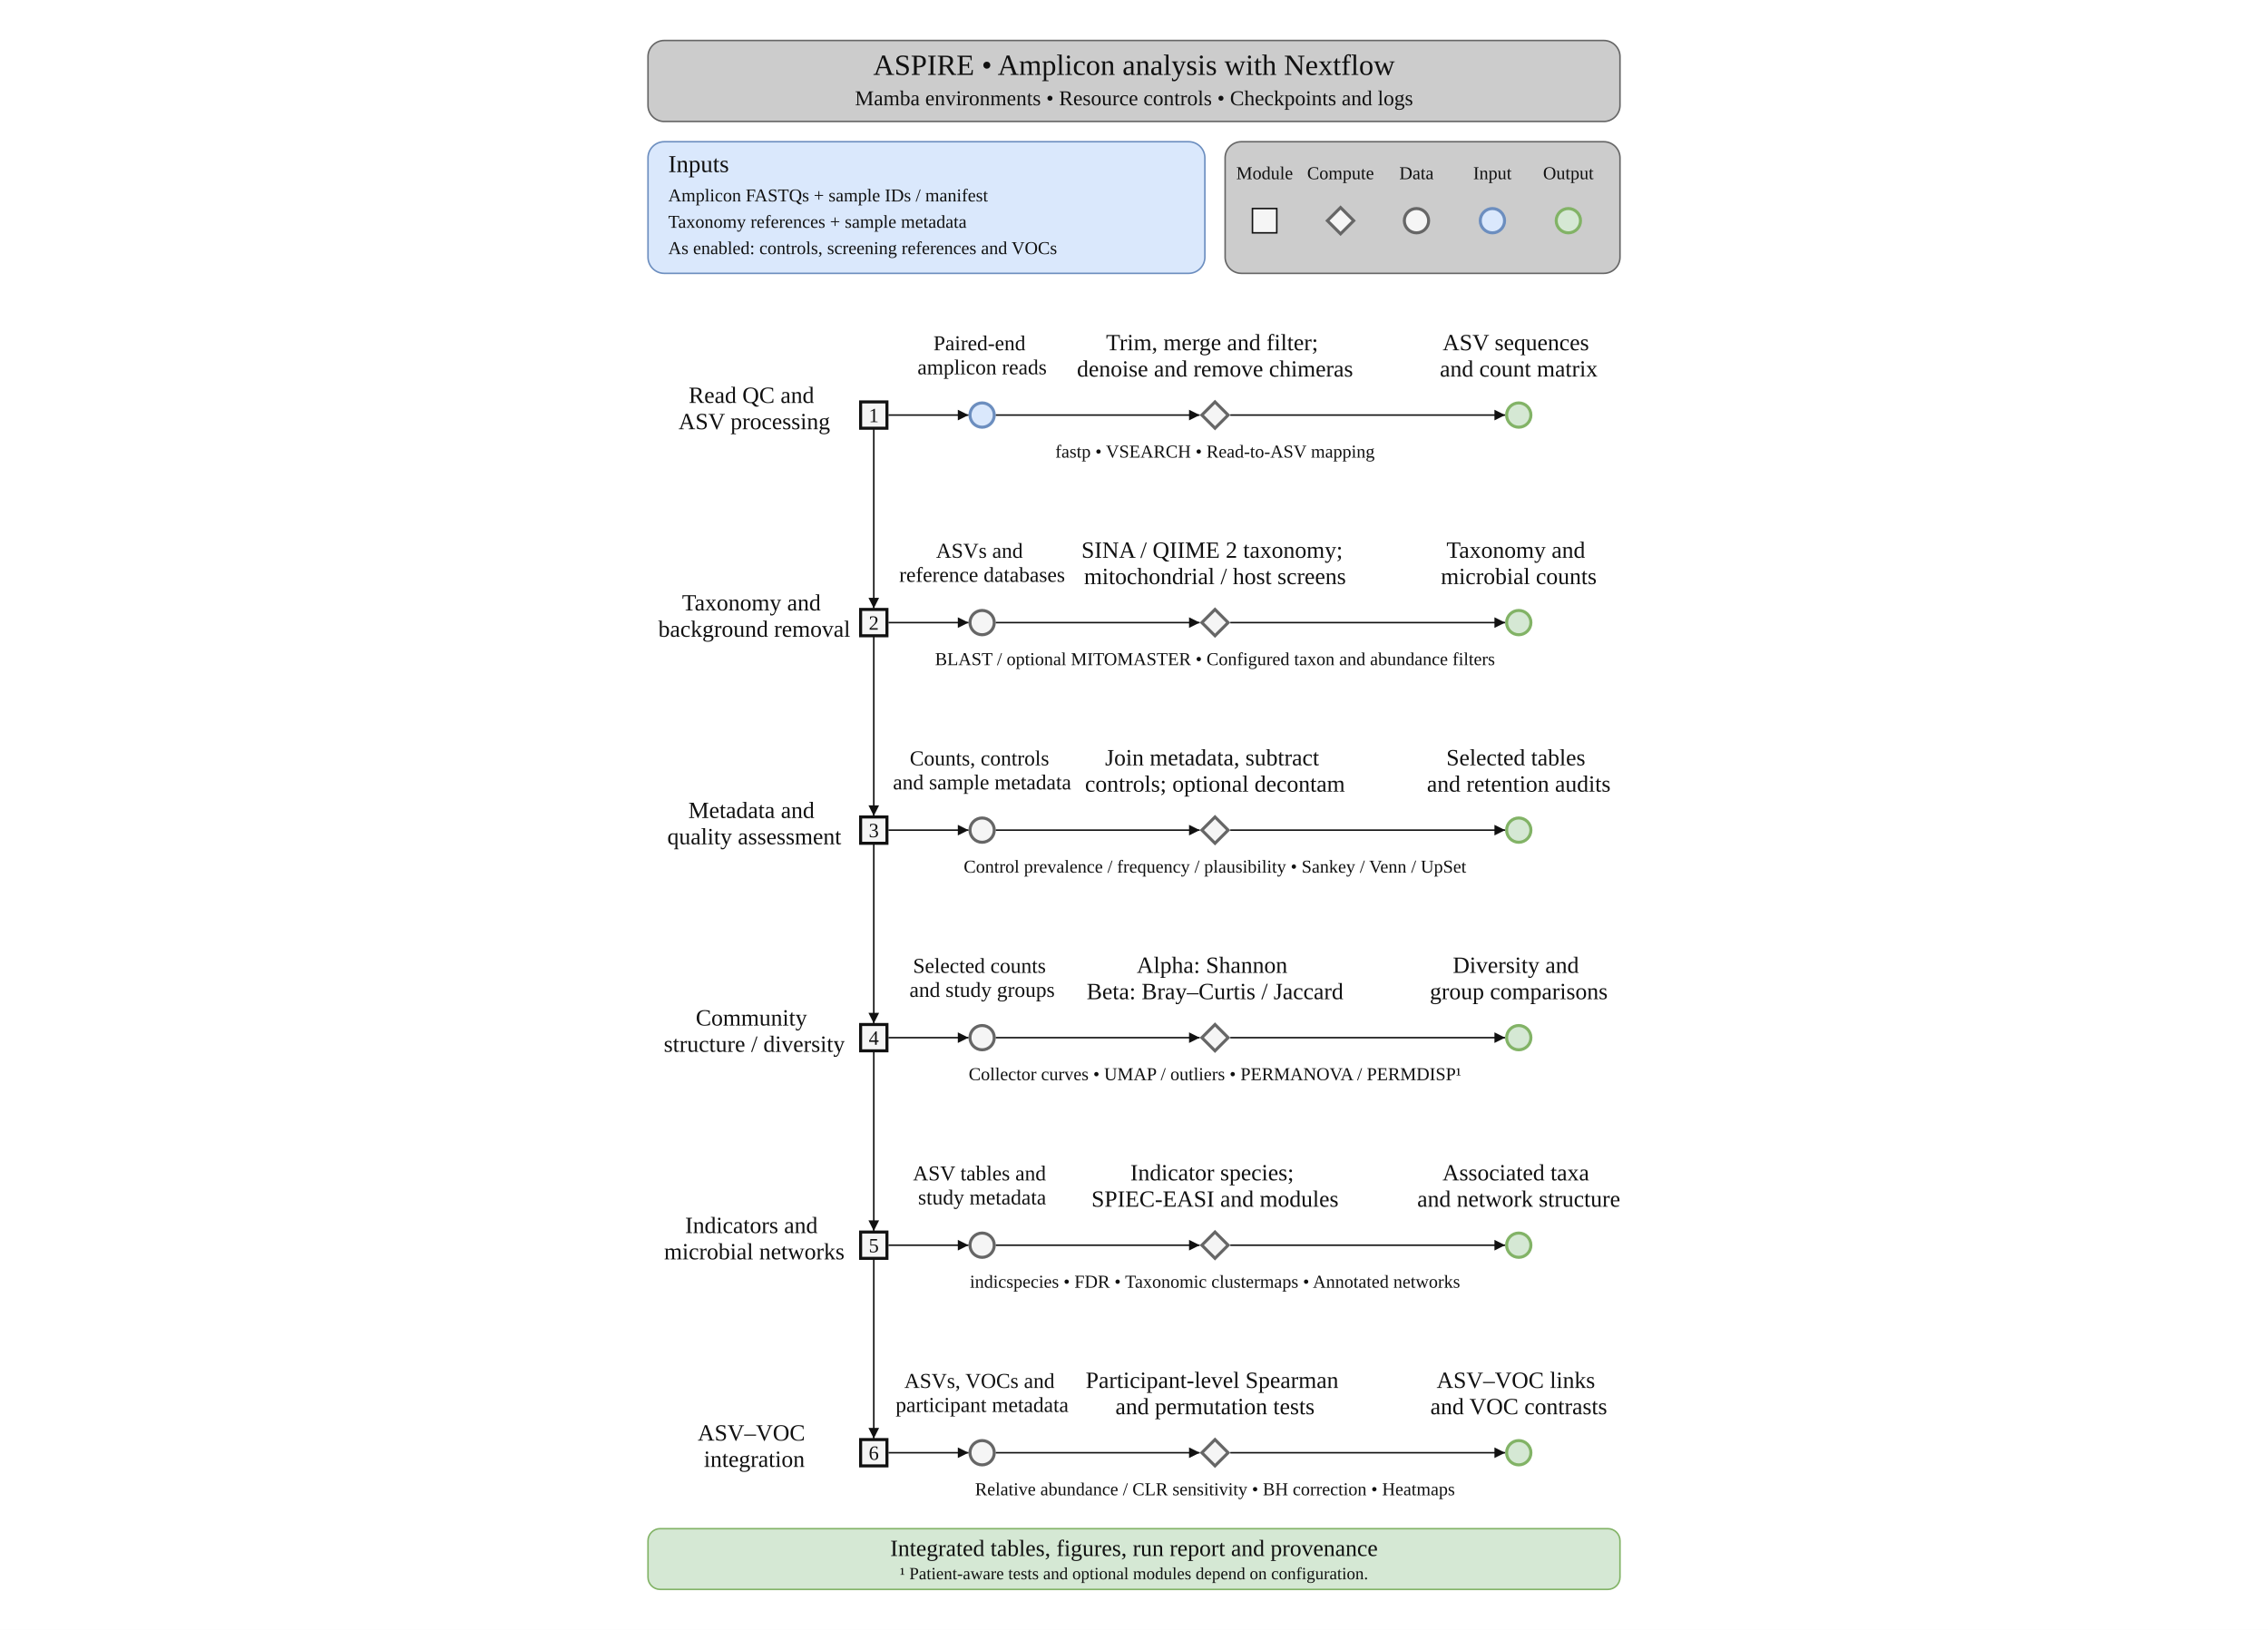
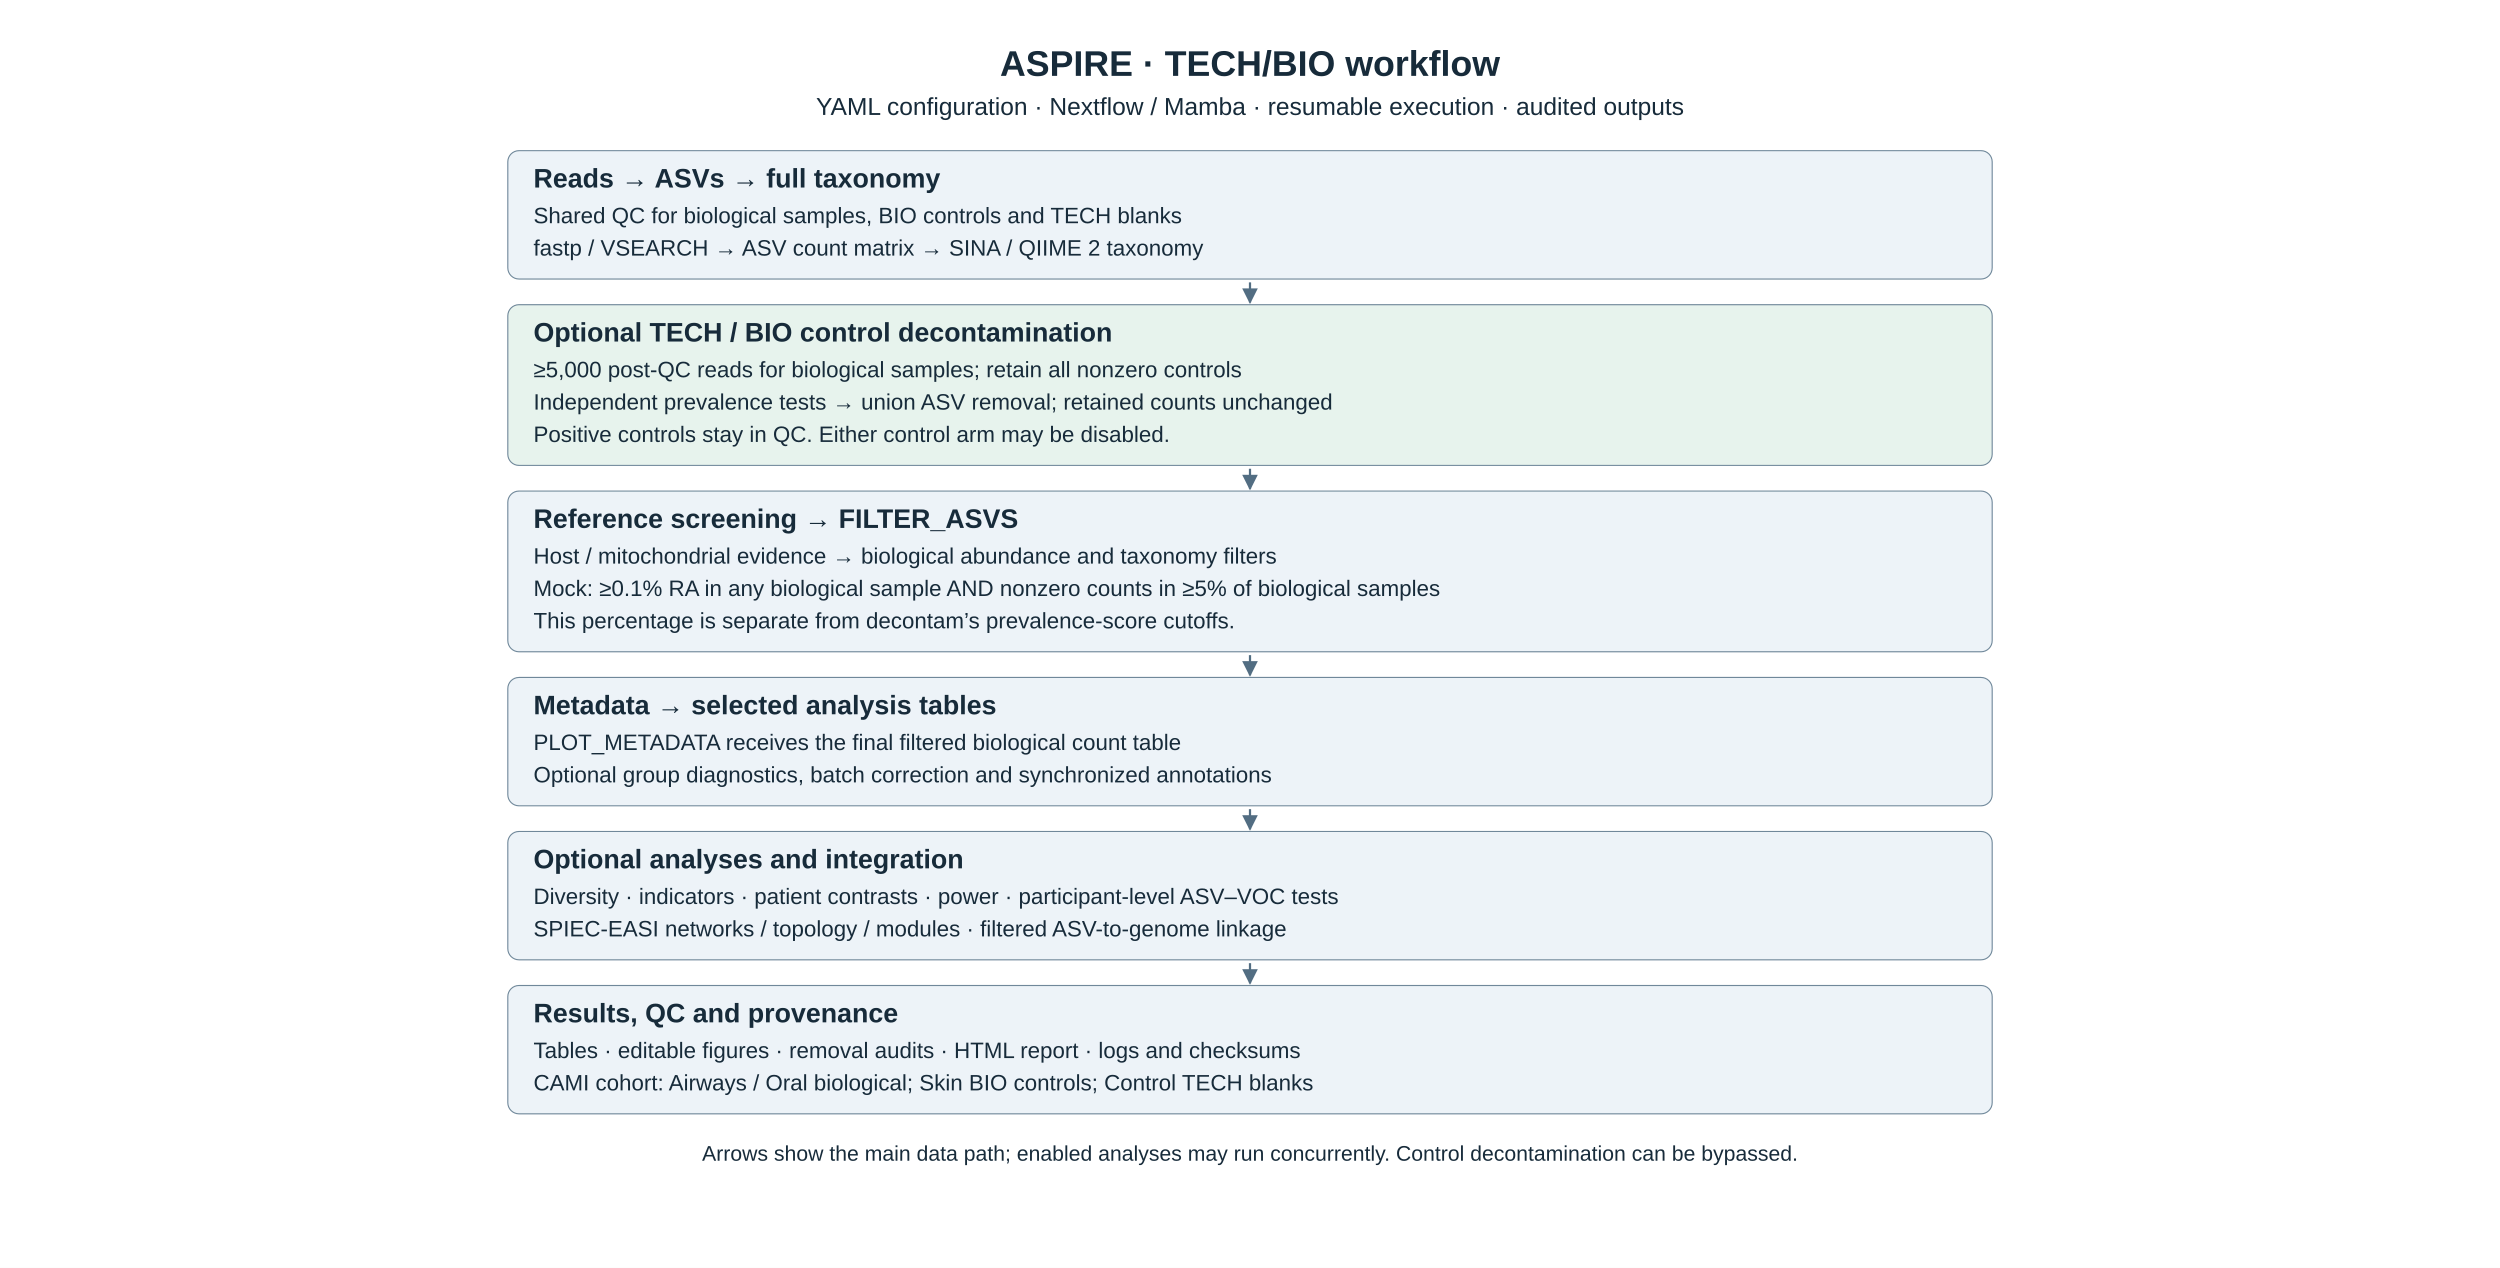
- <svg xmlns="http://www.w3.org/2000/svg" viewBox="0 0 2240 1610" width="2240" height="1610" role="img">
-   <rect width="2240" height="1610" fill="#ffffff" />
-   <svg width="1000" height="1570" viewBox="0 0 1000 1570" role="img" aria-labelledby="title desc" x="620" y="20">
-     <rect width="1000" height="1570" fill="white" />
+ <svg xmlns="http://www.w3.org/2000/svg" viewBox="0 0 2240 1136" width="2240" height="1136" role="img">
+   <rect width="2240" height="1136" fill="#ffffff" />
+   <svg width="1400" height="1096" viewBox="0 0 1400 1096" role="img" aria-labelledby="title desc" x="420" y="20">
+     <rect width="1400" height="1096" fill="white" />
+     <style>text{font-family:Arial,Helvetica,sans-serif;fill:#172b3a}.heading{font-weight:bold}</style>
    <defs>
-       <marker id="arrow" viewBox="0 0 10 10" refX="10" refY="5" markerWidth="7" markerHeight="7" orient="auto">
-         <path d="M 0 0 L 10 5 L 0 10 z" fill="#111111" />
+       <marker id="arrow" viewBox="0 0 10 10" refX="9" refY="5" markerWidth="7" markerHeight="7" orient="auto">
+         <path d="M 0 0 L 10 5 L 0 10 z" fill="#526d82" />
      </marker>
    </defs>
-     <style>text{font-family:"Times New Roman",Times,serif;fill:#111111}.wire{fill:none;stroke:#111111;stroke-width:1.5;marker-end:url(#arrow)}</style>
-     <rect x="20" y="20" width="960" height="80" rx="16" fill="#CCCCCC" stroke="#666666" stroke-width="1.5" />
-     <text x="500" y="54" font-size="29" text-anchor="middle">
-       <tspan x="500" dy="0">ASPIRE • Amplicon analysis with Nextflow</tspan>
-     </text>
-     <text x="500" y="84" font-size="21" text-anchor="middle">
-       <tspan x="500" dy="0">Mamba environments • Resource controls • Checkpoints and logs</tspan>
-     </text>
-     <g id="workflow-inputs-and-legend">
-       <rect x="20" y="120" width="550" height="130" rx="16" fill="#DAE8FC" stroke="#6C8EBF" stroke-width="1.5" />
-       <text x="40" y="150" font-size="24" text-anchor="start">Inputs</text>
-       <text x="40" y="179" font-size="18" text-anchor="start">Amplicon FASTQs + sample IDs / manifest</text>
-       <text x="40" y="205" font-size="18" text-anchor="start">Taxonomy references + sample metadata</text>
-       <text x="40" y="231" font-size="18" text-anchor="start">As enabled: controls, screening references and VOCs</text>
-       <rect x="590" y="120" width="390" height="130" rx="16" fill="#CCCCCC" stroke="#666666" stroke-width="1.5" />
-       <text x="629" y="157" font-size="18" text-anchor="middle">Module</text>
-       <rect x="617" y="186" width="24" height="24" fill="#F5F5F5" stroke="#111111" stroke-width="1.5" />
-       <text x="704" y="157" font-size="18" text-anchor="middle">Compute</text>
-       <path d="M 704 185 L 717 198 L 704 211 L 691 198 Z" fill="#F5F5F5" stroke="#666666" stroke-width="3" />
-       <text x="779" y="157" font-size="18" text-anchor="middle">Data</text>
-       <circle cx="779" cy="198" r="12" fill="#F5F5F5" stroke="#666666" stroke-width="3" />
-       <text x="854" y="157" font-size="18" text-anchor="middle">Input</text>
-       <circle cx="854" cy="198" r="12" fill="#DAE8FC" stroke="#6C8EBF" stroke-width="3" />
-       <text x="929" y="157" font-size="18" text-anchor="middle">Output</text>
-       <circle cx="929" cy="198" r="12" fill="#D5E8D4" stroke="#82B366" stroke-width="3" />
-     </g>
-     <g id="workflow-modules" transform="translate(0 180)">
-       <text x="125" y="198" font-size="23" text-anchor="middle">
-         <tspan x="125" dy="0">Read QC and</tspan>
-         <tspan x="125" dy="25.99">ASV processing</tspan>
-       </text>
-       <rect x="230" y="197" width="26" height="26" fill="#F5F5F5" stroke="#111111" stroke-width="3" />
-       <text x="243" y="217" font-size="20" text-anchor="middle">
-         <tspan x="243" dy="0">1</tspan>
-       </text>
-       <circle cx="350" cy="210" r="12" fill="#DAE8FC" stroke="#6C8EBF" stroke-width="3" />
-       <text x="350" y="146" font-size="21" text-anchor="middle">
-         <tspan x="350" dy="0">Paired-end</tspan>
-         <tspan x="350" dy="23.73">amplicon reads</tspan>
-       </text>
-       <path d="M 257.5 210 L 336.5 210" class="wire" />
-       <path d="M 363.5 210 L 564.879 210" class="wire" />
-       <path d="M 580 197 L 593 210 L 580 223 L 567 210 Z" fill="#F5F5F5" stroke="#666666" stroke-width="3" />
-       <text x="580" y="146" font-size="23" text-anchor="middle">
-         <tspan x="580" dy="0">Trim, merge and filter;</tspan>
-         <tspan x="580" dy="25.99">denoise and remove chimeras</tspan>
-       </text>
-       <path d="M 595.121 210 L 866.5 210" class="wire" />
-       <circle cx="880" cy="210" r="12" fill="#D5E8D4" stroke="#82B366" stroke-width="3" />
-       <text x="880" y="146" font-size="23" text-anchor="middle">
-         <tspan x="880" dy="0">ASV sequences</tspan>
-         <tspan x="880" dy="25.99">and count matrix</tspan>
-       </text>
-       <text x="580" y="252" font-size="18" text-anchor="middle">
-         <tspan x="580" dy="0">fastp • VSEARCH • Read-to-ASV mapping</tspan>
-       </text>
-       <text x="125" y="403" font-size="23" text-anchor="middle">
-         <tspan x="125" dy="0">Taxonomy and</tspan>
-         <tspan x="125" dy="25.99">background removal</tspan>
-       </text>
-       <rect x="230" y="402" width="26" height="26" fill="#F5F5F5" stroke="#111111" stroke-width="3" />
-       <text x="243" y="422" font-size="20" text-anchor="middle">
-         <tspan x="243" dy="0">2</tspan>
-       </text>
-       <circle cx="350" cy="415" r="12" fill="#F5F5F5" stroke="#666666" stroke-width="3" />
-       <text x="350" y="351" font-size="21" text-anchor="middle">
-         <tspan x="350" dy="0">ASVs and</tspan>
-         <tspan x="350" dy="23.73">reference databases</tspan>
-       </text>
-       <path d="M 257.5 415 L 336.5 415" class="wire" />
-       <path d="M 363.5 415 L 564.879 415" class="wire" />
-       <path d="M 580 402 L 593 415 L 580 428 L 567 415 Z" fill="#F5F5F5" stroke="#666666" stroke-width="3" />
-       <text x="580" y="351" font-size="23" text-anchor="middle">
-         <tspan x="580" dy="0">SINA / QIIME 2 taxonomy;</tspan>
-         <tspan x="580" dy="25.99">mitochondrial / host screens</tspan>
-       </text>
-       <path d="M 595.121 415 L 866.5 415" class="wire" />
-       <circle cx="880" cy="415" r="12" fill="#D5E8D4" stroke="#82B366" stroke-width="3" />
-       <text x="880" y="351" font-size="23" text-anchor="middle">
-         <tspan x="880" dy="0">Taxonomy and</tspan>
-         <tspan x="880" dy="25.99">microbial counts</tspan>
-       </text>
-       <text x="580" y="457" font-size="18" text-anchor="middle">
-         <tspan x="580" dy="0">BLAST / optional MITOMASTER • Configured taxon and abundance filters</tspan>
-       </text>
-       <text x="125" y="608" font-size="23" text-anchor="middle">
-         <tspan x="125" dy="0">Metadata and</tspan>
-         <tspan x="125" dy="25.99">quality assessment</tspan>
-       </text>
-       <rect x="230" y="607" width="26" height="26" fill="#F5F5F5" stroke="#111111" stroke-width="3" />
-       <text x="243" y="627" font-size="20" text-anchor="middle">
-         <tspan x="243" dy="0">3</tspan>
-       </text>
-       <circle cx="350" cy="620" r="12" fill="#F5F5F5" stroke="#666666" stroke-width="3" />
-       <text x="350" y="556" font-size="21" text-anchor="middle">
-         <tspan x="350" dy="0">Counts, controls</tspan>
-         <tspan x="350" dy="23.73">and sample metadata</tspan>
-       </text>
-       <path d="M 257.5 620 L 336.5 620" class="wire" />
-       <path d="M 363.5 620 L 564.879 620" class="wire" />
-       <path d="M 580 607 L 593 620 L 580 633 L 567 620 Z" fill="#F5F5F5" stroke="#666666" stroke-width="3" />
-       <text x="580" y="556" font-size="23" text-anchor="middle">
-         <tspan x="580" dy="0">Join metadata, subtract</tspan>
-         <tspan x="580" dy="25.99">controls; optional decontam</tspan>
-       </text>
-       <path d="M 595.121 620 L 866.5 620" class="wire" />
-       <circle cx="880" cy="620" r="12" fill="#D5E8D4" stroke="#82B366" stroke-width="3" />
-       <text x="880" y="556" font-size="23" text-anchor="middle">
-         <tspan x="880" dy="0">Selected tables</tspan>
-         <tspan x="880" dy="25.99">and retention audits</tspan>
-       </text>
-       <text x="580" y="662" font-size="18" text-anchor="middle">
-         <tspan x="580" dy="0">Control prevalence / frequency / plausibility • Sankey / Venn / UpSet</tspan>
-       </text>
-       <text x="125" y="813" font-size="23" text-anchor="middle">
-         <tspan x="125" dy="0">Community</tspan>
-         <tspan x="125" dy="25.99">structure / diversity</tspan>
-       </text>
-       <rect x="230" y="812" width="26" height="26" fill="#F5F5F5" stroke="#111111" stroke-width="3" />
-       <text x="243" y="832" font-size="20" text-anchor="middle">
-         <tspan x="243" dy="0">4</tspan>
-       </text>
-       <circle cx="350" cy="825" r="12" fill="#F5F5F5" stroke="#666666" stroke-width="3" />
-       <text x="350" y="761" font-size="21" text-anchor="middle">
-         <tspan x="350" dy="0">Selected counts</tspan>
-         <tspan x="350" dy="23.73">and study groups</tspan>
-       </text>
-       <path d="M 257.5 825 L 336.5 825" class="wire" />
-       <path d="M 363.5 825 L 564.879 825" class="wire" />
-       <path d="M 580 812 L 593 825 L 580 838 L 567 825 Z" fill="#F5F5F5" stroke="#666666" stroke-width="3" />
-       <text x="580" y="761" font-size="23" text-anchor="middle">
-         <tspan x="580" dy="0">Alpha: Shannon</tspan>
-         <tspan x="580" dy="25.99">Beta: Bray–Curtis / Jaccard</tspan>
-       </text>
-       <path d="M 595.121 825 L 866.5 825" class="wire" />
-       <circle cx="880" cy="825" r="12" fill="#D5E8D4" stroke="#82B366" stroke-width="3" />
-       <text x="880" y="761" font-size="23" text-anchor="middle">
-         <tspan x="880" dy="0">Diversity and</tspan>
-         <tspan x="880" dy="25.99">group comparisons</tspan>
-       </text>
-       <text x="580" y="867" font-size="18" text-anchor="middle">
-         <tspan x="580" dy="0">Collector curves • UMAP / outliers • PERMANOVA / PERMDISP¹</tspan>
-       </text>
-       <text x="125" y="1018" font-size="23" text-anchor="middle">
-         <tspan x="125" dy="0">Indicators and</tspan>
-         <tspan x="125" dy="25.99">microbial networks</tspan>
-       </text>
-       <rect x="230" y="1017" width="26" height="26" fill="#F5F5F5" stroke="#111111" stroke-width="3" />
-       <text x="243" y="1037" font-size="20" text-anchor="middle">
-         <tspan x="243" dy="0">5</tspan>
-       </text>
-       <circle cx="350" cy="1030" r="12" fill="#F5F5F5" stroke="#666666" stroke-width="3" />
-       <text x="350" y="966" font-size="21" text-anchor="middle">
-         <tspan x="350" dy="0">ASV tables and</tspan>
-         <tspan x="350" dy="23.73">study metadata</tspan>
-       </text>
-       <path d="M 257.5 1030 L 336.5 1030" class="wire" />
-       <path d="M 363.5 1030 L 564.879 1030" class="wire" />
-       <path d="M 580 1017 L 593 1030 L 580 1043 L 567 1030 Z" fill="#F5F5F5" stroke="#666666" stroke-width="3" />
-       <text x="580" y="966" font-size="23" text-anchor="middle">
-         <tspan x="580" dy="0">Indicator species;</tspan>
-         <tspan x="580" dy="25.99">SPIEC-EASI and modules</tspan>
-       </text>
-       <path d="M 595.121 1030 L 866.5 1030" class="wire" />
-       <circle cx="880" cy="1030" r="12" fill="#D5E8D4" stroke="#82B366" stroke-width="3" />
-       <text x="880" y="966" font-size="23" text-anchor="middle">
-         <tspan x="880" dy="0">Associated taxa</tspan>
-         <tspan x="880" dy="25.99">and network structure</tspan>
-       </text>
-       <text x="580" y="1072" font-size="18" text-anchor="middle">
-         <tspan x="580" dy="0">indicspecies • FDR • Taxonomic clustermaps • Annotated networks</tspan>
-       </text>
-       <text x="125" y="1223" font-size="23" text-anchor="middle">
-         <tspan x="125" dy="0">ASV–VOC</tspan>
-         <tspan x="125" dy="25.99">integration</tspan>
-       </text>
-       <rect x="230" y="1222" width="26" height="26" fill="#F5F5F5" stroke="#111111" stroke-width="3" />
-       <text x="243" y="1242" font-size="20" text-anchor="middle">
-         <tspan x="243" dy="0">6</tspan>
-       </text>
-       <circle cx="350" cy="1235" r="12" fill="#F5F5F5" stroke="#666666" stroke-width="3" />
-       <text x="350" y="1171" font-size="21" text-anchor="middle">
-         <tspan x="350" dy="0">ASVs, VOCs and</tspan>
-         <tspan x="350" dy="23.73">participant metadata</tspan>
-       </text>
-       <path d="M 257.5 1235 L 336.5 1235" class="wire" />
-       <path d="M 363.5 1235 L 564.879 1235" class="wire" />
-       <path d="M 580 1222 L 593 1235 L 580 1248 L 567 1235 Z" fill="#F5F5F5" stroke="#666666" stroke-width="3" />
-       <text x="580" y="1171" font-size="23" text-anchor="middle">
-         <tspan x="580" dy="0">Participant-level Spearman</tspan>
-         <tspan x="580" dy="25.99">and permutation tests</tspan>
-       </text>
-       <path d="M 595.121 1235 L 866.5 1235" class="wire" />
-       <circle cx="880" cy="1235" r="12" fill="#D5E8D4" stroke="#82B366" stroke-width="3" />
-       <text x="880" y="1171" font-size="23" text-anchor="middle">
-         <tspan x="880" dy="0">ASV–VOC links</tspan>
-         <tspan x="880" dy="25.99">and VOC contrasts</tspan>
-       </text>
-       <text x="580" y="1277" font-size="18" text-anchor="middle">
-         <tspan x="580" dy="0">Relative abundance / CLR sensitivity • BH correction • Heatmaps</tspan>
-       </text>
-       <rect x="20" y="1310" width="960" height="60" rx="12" fill="#D5E8D4" stroke="#82B366" stroke-width="1.5" />
-       <text x="500" y="1337" font-size="23" text-anchor="middle">
-         <tspan x="500" dy="0">Integrated tables, figures, run report and provenance</tspan>
-       </text>
-       <text x="500" y="1360" font-size="17" text-anchor="middle">
-         <tspan x="500" dy="0">¹ Patient-aware tests and optional modules depend on configuration.</tspan>
-       </text>
-       <path d="M 243 224 L 243 401" fill="none" stroke="#111111" stroke-width="1.5" marker-end="url(#arrow)" class="module-flow" />
-       <path d="M 243 429 L 243 606" fill="none" stroke="#111111" stroke-width="1.5" marker-end="url(#arrow)" class="module-flow" />
-       <path d="M 243 634 L 243 811" fill="none" stroke="#111111" stroke-width="1.5" marker-end="url(#arrow)" class="module-flow" />
-       <path d="M 243 839 L 243 1016" fill="none" stroke="#111111" stroke-width="1.5" marker-end="url(#arrow)" class="module-flow" />
-       <path d="M 243 1044 L 243 1221" fill="none" stroke="#111111" stroke-width="1.5" marker-end="url(#arrow)" class="module-flow" />
-     </g>
+     <text x="700" y="48" font-size="32" text-anchor="middle" class="heading">ASPIRE · TECH/BIO workflow</text>
+     <text x="700" y="83" font-size="22" text-anchor="middle">YAML configuration · Nextflow / Mamba · resumable execution · audited outputs</text>
+     <rect x="35" y="115" width="1330" height="115" rx="10" fill="#edf3f8" stroke="#70889a" />
+     <text x="58" y="148" font-size="24" class="heading">Reads → ASVs → full taxonomy</text>
+     <text x="58" y="180" font-size="20">Shared QC for biological samples, BIO controls and TECH blanks</text>
+     <text x="58" y="209" font-size="20">fastp / VSEARCH → ASV count matrix → SINA / QIIME 2 taxonomy</text>
+     <path d="M 700 233 V 251" stroke="#526d82" stroke-width="2" marker-end="url(#arrow)" />
+     <rect x="35" y="253" width="1330" height="144" rx="10" fill="#e7f3ed" stroke="#70889a" />
+     <text x="58" y="286" font-size="24" class="heading">Optional TECH / BIO control decontamination</text>
+     <text x="58" y="318" font-size="20">≥5,000 post-QC reads for biological samples; retain all nonzero controls</text>
+     <text x="58" y="347" font-size="20">Independent prevalence tests → union ASV removal; retained counts unchanged</text>
+     <text x="58" y="376" font-size="20">Positive controls stay in QC. Either control arm may be disabled.</text>
+     <path d="M 700 400 V 418" stroke="#526d82" stroke-width="2" marker-end="url(#arrow)" />
+     <rect x="35" y="420" width="1330" height="144" rx="10" fill="#edf3f8" stroke="#70889a" />
+     <text x="58" y="453" font-size="24" class="heading">Reference screening → FILTER_ASVS</text>
+     <text x="58" y="485" font-size="20">Host / mitochondrial evidence → biological abundance and taxonomy filters</text>
+     <text x="58" y="514" font-size="20">Mock: ≥0.1% RA in any biological sample AND nonzero counts in ≥5% of biological samples</text>
+     <text x="58" y="543" font-size="20">This percentage is separate from decontam’s prevalence-score cutoffs.</text>
+     <path d="M 700 567 V 585" stroke="#526d82" stroke-width="2" marker-end="url(#arrow)" />
+     <rect x="35" y="587" width="1330" height="115" rx="10" fill="#edf3f8" stroke="#70889a" />
+     <text x="58" y="620" font-size="24" class="heading">Metadata → selected analysis tables</text>
+     <text x="58" y="652" font-size="20">PLOT_METADATA receives the final filtered biological count table</text>
+     <text x="58" y="681" font-size="20">Optional group diagnostics, batch correction and synchronized annotations</text>
+     <path d="M 700 705 V 723" stroke="#526d82" stroke-width="2" marker-end="url(#arrow)" />
+     <rect x="35" y="725" width="1330" height="115" rx="10" fill="#edf3f8" stroke="#70889a" />
+     <text x="58" y="758" font-size="24" class="heading">Optional analyses and integration</text>
+     <text x="58" y="790" font-size="20">Diversity · indicators · patient contrasts · power · participant-level ASV–VOC tests</text>
+     <text x="58" y="819" font-size="20">SPIEC-EASI networks / topology / modules · filtered ASV-to-genome linkage</text>
+     <path d="M 700 843 V 861" stroke="#526d82" stroke-width="2" marker-end="url(#arrow)" />
+     <rect x="35" y="863" width="1330" height="115" rx="10" fill="#edf3f8" stroke="#70889a" />
+     <text x="58" y="896" font-size="24" class="heading">Results, QC and provenance</text>
+     <text x="58" y="928" font-size="20">Tables · editable figures · removal audits · HTML report · logs and checksums</text>
+     <text x="58" y="957" font-size="20">CAMI cohort: Airways / Oral biological; Skin BIO controls; Control TECH blanks</text>
+     <text x="700" y="1020" font-size="19" text-anchor="middle">Arrows show the main data path; enabled analyses may run concurrently. Control decontamination can be bypassed.</text>
  </svg>
</svg>
